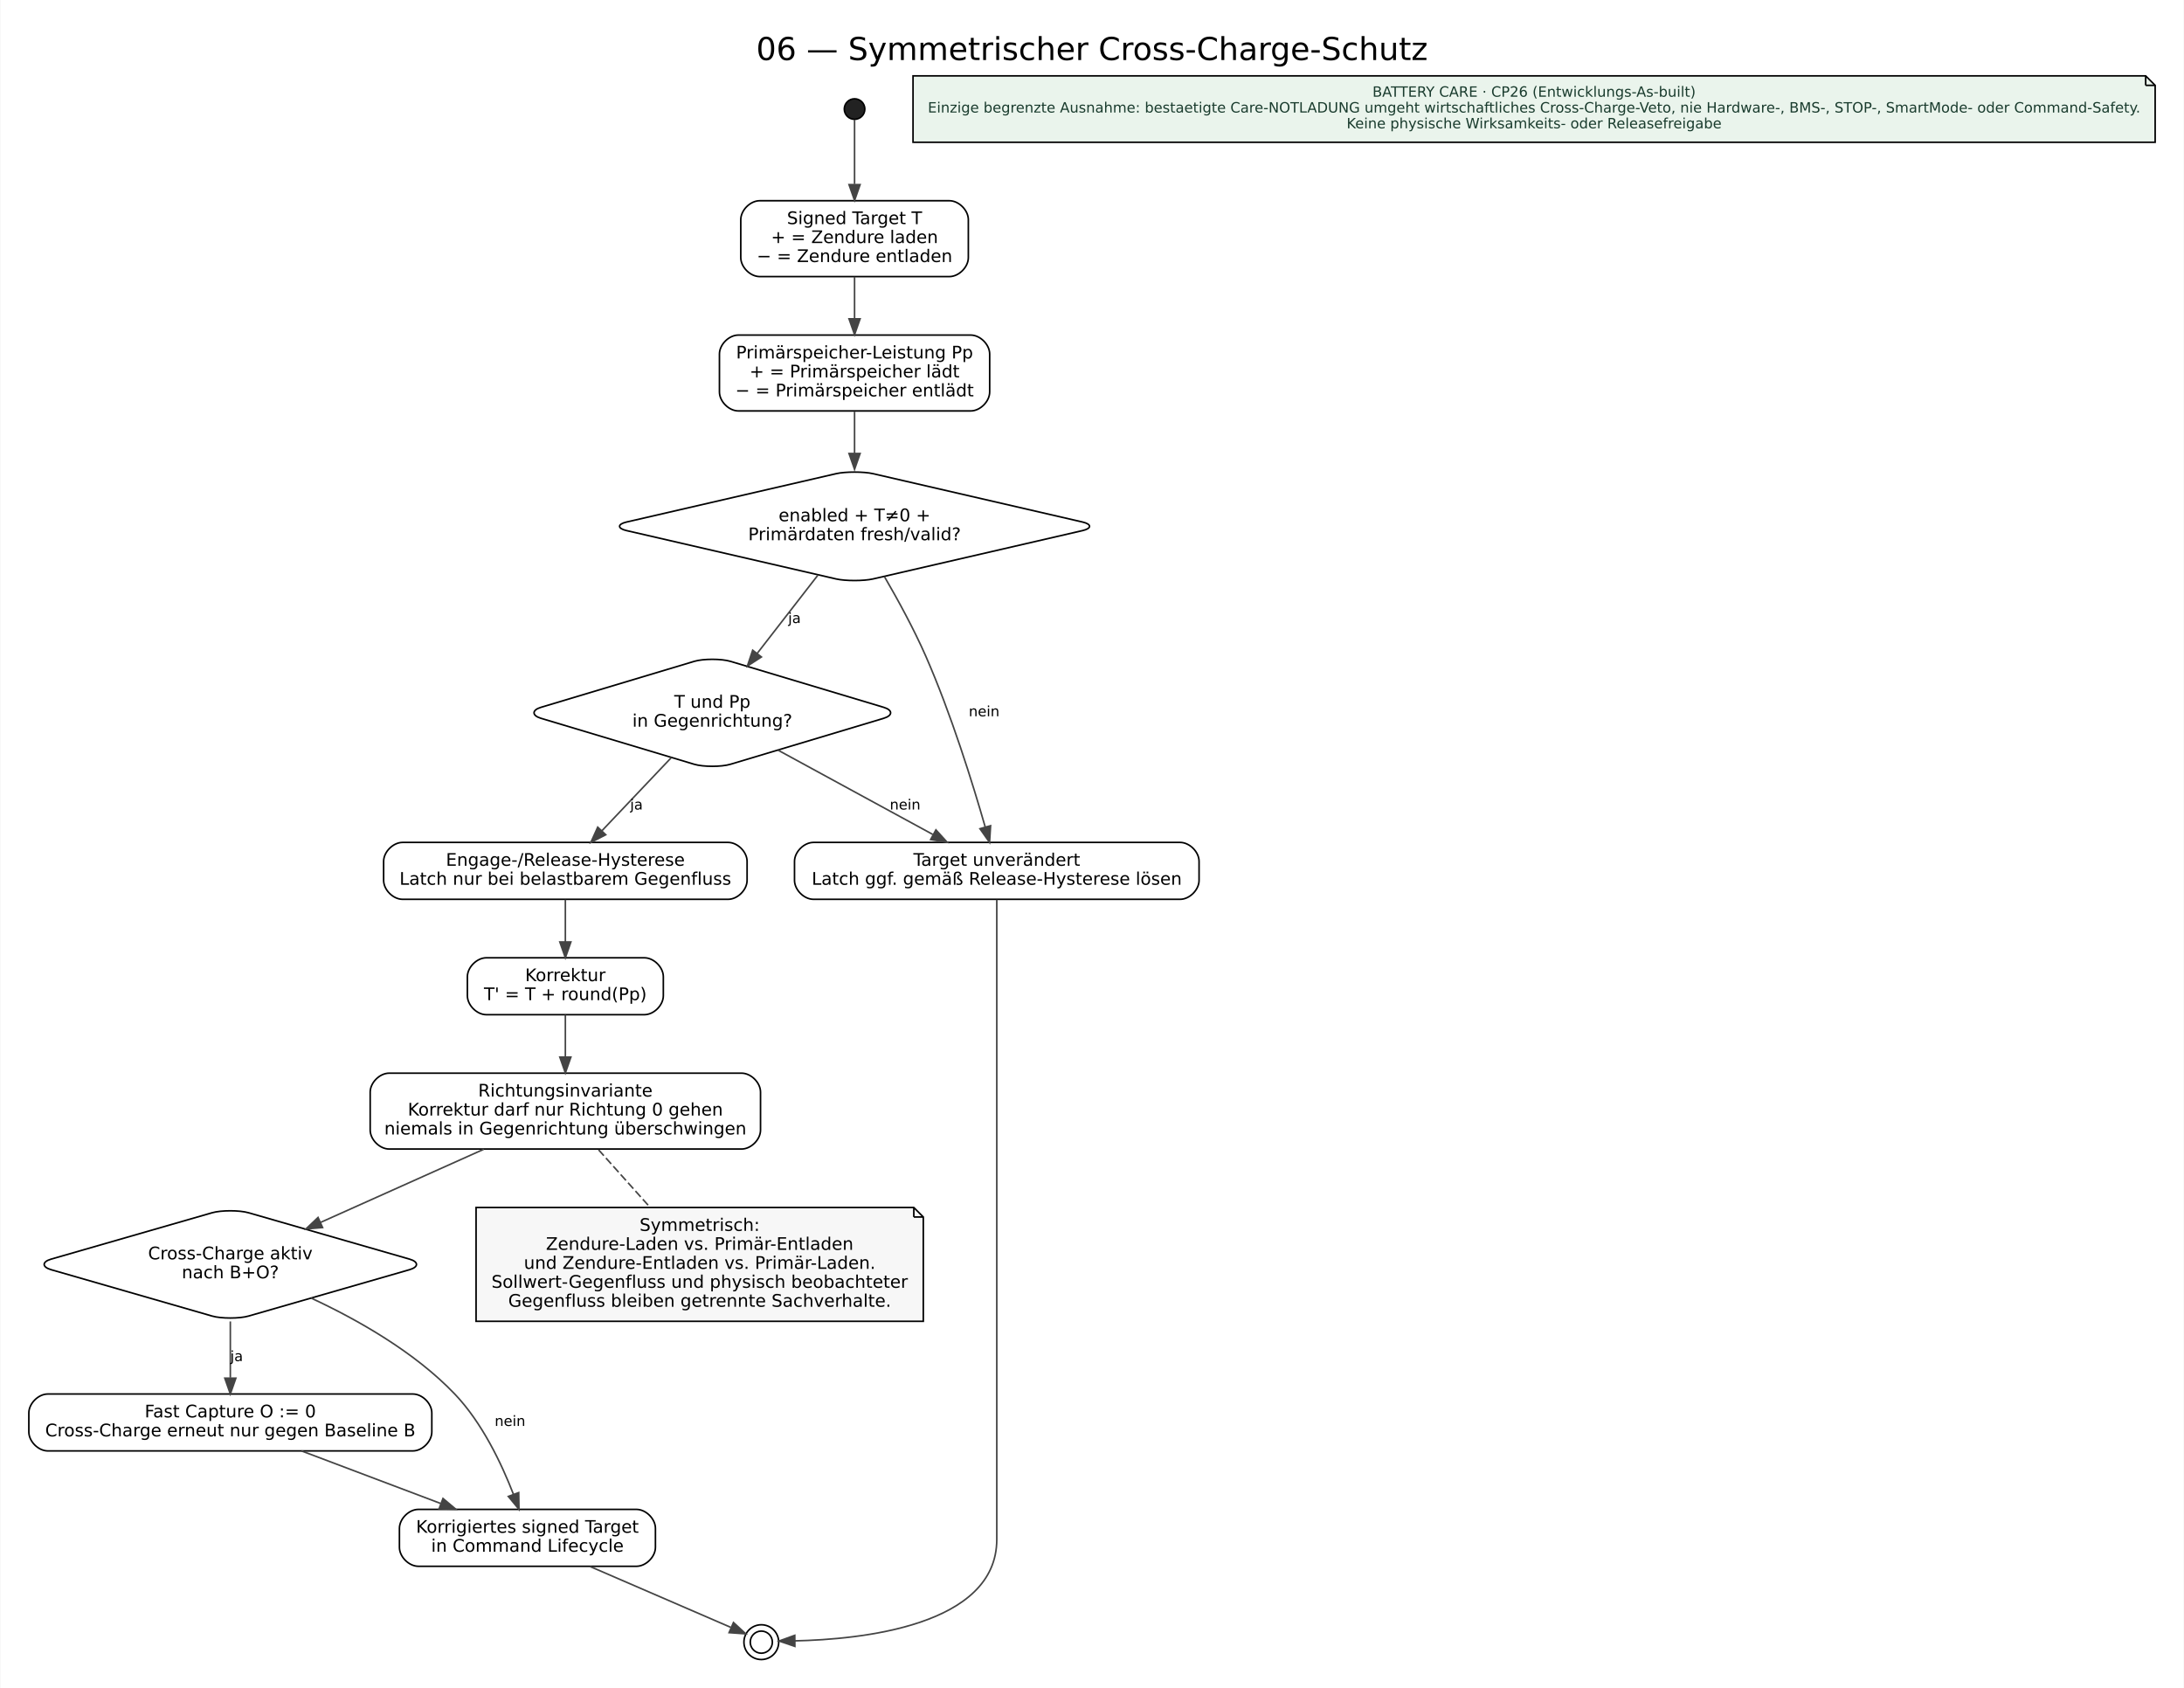
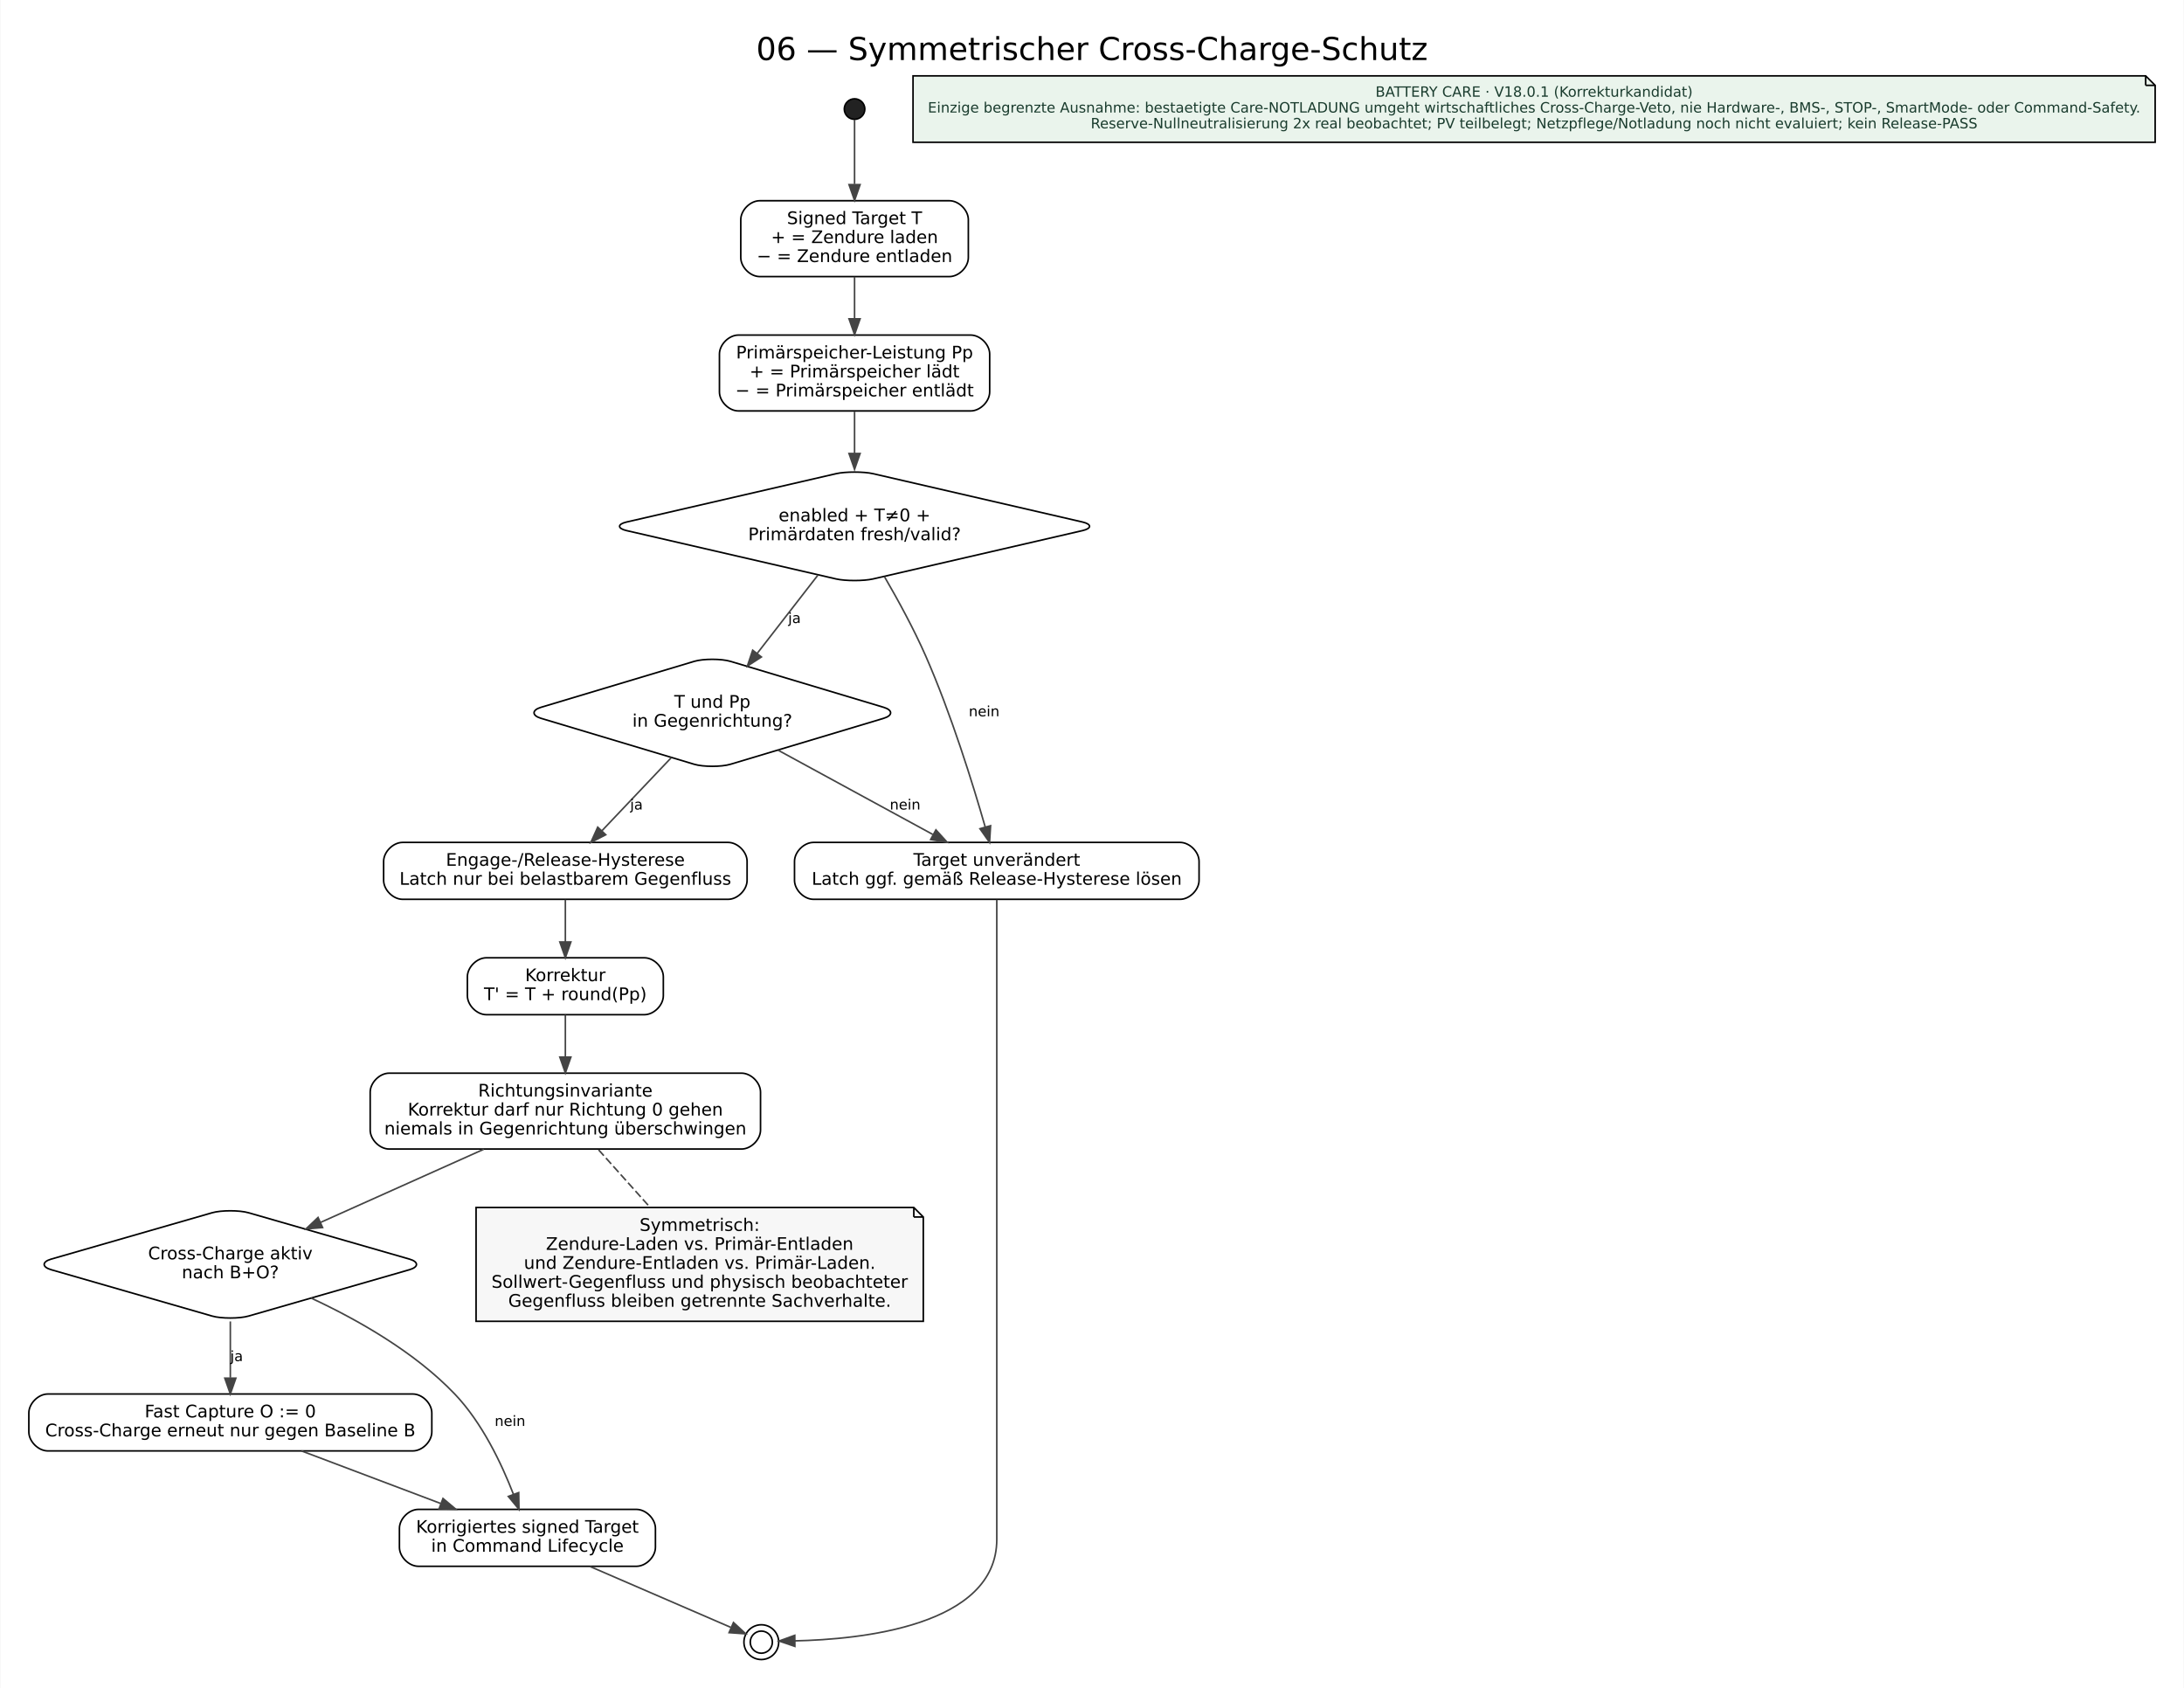
<svg xmlns="http://www.w3.org/2000/svg" width="1382pt" height="1068pt" viewBox="0.00 0.00 1381.50 1068.00">
  <g id="graph0" class="graph" transform="scale(1 1) rotate(0) translate(18 1050)">
    <polygon fill="white" stroke="transparent" points="-18,18 -18,-1050 1363.5,-1050 1363.5,18 -18,18" />
    <text text-anchor="middle" x="672.75" y="-1012" font-family="DejaVu Sans" font-size="20.00">06 — Symmetrischer Cross-Charge-Schutz</text>
    <g id="node1" class="node">
      <ellipse fill="#222222" stroke="black" cx="522.5" cy="-981" rx="6.5" ry="6.5" />
    </g>
    <g id="node2" class="node">
      <path fill="white" stroke="black" d="M582.5,-923C582.5,-923 462.5,-923 462.5,-923 456.5,-923 450.5,-917 450.5,-911 450.5,-911 450.5,-887 450.5,-887 450.5,-881 456.5,-875 462.5,-875 462.5,-875 582.5,-875 582.5,-875 588.5,-875 594.5,-881 594.5,-887 594.5,-887 594.5,-911 594.5,-911 594.5,-917 588.5,-923 582.5,-923" />
      <text text-anchor="middle" x="522.5" y="-908.2" font-family="DejaVu Sans" font-size="11.00">Signed Target T</text>
      <text text-anchor="middle" x="522.5" y="-896.2" font-family="DejaVu Sans" font-size="11.00">+ = Zendure laden</text>
      <text text-anchor="middle" x="522.5" y="-884.2" font-family="DejaVu Sans" font-size="11.00">− = Zendure entladen</text>
    </g>
    <g id="edge1" class="edge">
      <path fill="none" stroke="#444444" d="M522.5,-974.25C522.5,-965.69 522.5,-948.95 522.5,-933.54" />
      <polygon fill="#444444" stroke="#444444" points="526,-933.19 522.5,-923.19 519,-933.19 526,-933.19" />
    </g>
    <g id="node3" class="node">
      <path fill="white" stroke="black" d="M596,-838C596,-838 449,-838 449,-838 443,-838 437,-832 437,-826 437,-826 437,-802 437,-802 437,-796 443,-790 449,-790 449,-790 596,-790 596,-790 602,-790 608,-796 608,-802 608,-802 608,-826 608,-826 608,-832 602,-838 596,-838" />
      <text text-anchor="middle" x="522.5" y="-823.2" font-family="DejaVu Sans" font-size="11.00">Primärspeicher-Leistung Pp</text>
      <text text-anchor="middle" x="522.5" y="-811.2" font-family="DejaVu Sans" font-size="11.00">+ = Primärspeicher lädt</text>
      <text text-anchor="middle" x="522.5" y="-799.2" font-family="DejaVu Sans" font-size="11.00">− = Primärspeicher entlädt</text>
    </g>
    <g id="edge2" class="edge">
      <path fill="none" stroke="#444444" d="M522.5,-874.88C522.5,-866.67 522.5,-857.27 522.5,-848.38" />
      <polygon fill="#444444" stroke="#444444" points="526,-848.28 522.5,-838.28 519,-848.28 526,-848.28" />
    </g>
    <g id="node4" class="node">
      <path fill="white" stroke="black" d="M510.81,-750.3C510.81,-750.3 378.19,-719.7 378.19,-719.7 372.35,-718.35 372.35,-715.65 378.19,-714.3 378.19,-714.3 510.81,-683.7 510.81,-683.7 516.65,-682.35 528.35,-682.35 534.19,-683.7 534.19,-683.7 666.81,-714.3 666.81,-714.3 672.65,-715.65 672.65,-718.35 666.81,-719.7 666.81,-719.7 534.19,-750.3 534.19,-750.3 528.35,-751.65 516.65,-751.65 510.81,-750.3" />
      <text text-anchor="middle" x="522.5" y="-720.2" font-family="DejaVu Sans" font-size="11.00">enabled + T≠0 +</text>
      <text text-anchor="middle" x="522.5" y="-708.2" font-family="DejaVu Sans" font-size="11.00">Primärdaten fresh/valid?</text>
    </g>
    <g id="edge3" class="edge">
      <path fill="none" stroke="#444444" d="M522.5,-789.52C522.5,-781.53 522.5,-772.32 522.5,-763.22" />
      <polygon fill="#444444" stroke="#444444" points="526,-763.06 522.5,-753.06 519,-763.06 526,-763.06" />
    </g>
    <g id="node5" class="node">
      <path fill="white" stroke="black" d="M421.01,-631.55C421.01,-631.55 323.99,-602.45 323.99,-602.45 318.25,-600.72 318.25,-597.28 323.99,-595.55 323.99,-595.55 421.01,-566.45 421.01,-566.45 426.75,-564.72 438.25,-564.72 443.99,-566.45 443.99,-566.45 541.01,-595.55 541.01,-595.55 546.75,-597.28 546.75,-600.72 541.01,-602.45 541.01,-602.45 443.99,-631.55 443.99,-631.55 438.25,-633.28 426.75,-633.28 421.01,-631.55" />
      <text text-anchor="middle" x="432.5" y="-602.2" font-family="DejaVu Sans" font-size="11.00">T und Pp</text>
      <text text-anchor="middle" x="432.5" y="-590.2" font-family="DejaVu Sans" font-size="11.00">in Gegenrichtung?</text>
    </g>
    <g id="edge5" class="edge">
      <path fill="none" stroke="#444444" d="M499.32,-686.13C487.61,-671.04 473.3,-652.59 460.94,-636.65" />
      <polygon fill="#444444" stroke="#444444" points="463.56,-634.33 454.67,-628.57 458.03,-638.62 463.56,-634.33" />
      <text text-anchor="middle" x="484.5" y="-655.8" font-family="DejaVu Sans" font-size="9.00">ja</text>
    </g>
    <g id="node6" class="node">
      <path fill="white" stroke="black" d="M728.5,-517C728.5,-517 496.5,-517 496.5,-517 490.5,-517 484.5,-511 484.5,-505 484.5,-505 484.5,-493 484.5,-493 484.5,-487 490.5,-481 496.5,-481 496.5,-481 728.5,-481 728.5,-481 734.5,-481 740.5,-487 740.5,-493 740.5,-493 740.5,-505 740.5,-505 740.5,-511 734.5,-517 728.5,-517" />
      <text text-anchor="middle" x="612.5" y="-502.2" font-family="DejaVu Sans" font-size="11.00">Target unverändert</text>
      <text text-anchor="middle" x="612.5" y="-490.2" font-family="DejaVu Sans" font-size="11.00">Latch ggf. gemäß Release-Hysterese lösen</text>
    </g>
    <g id="edge4" class="edge">
      <path fill="none" stroke="#444444" d="M541.41,-685.15C550.04,-670.31 559.99,-652.08 567.5,-635 583.55,-598.5 597.25,-554.37 605.18,-526.74" />
      <polygon fill="#444444" stroke="#444444" points="608.58,-527.58 607.93,-517 601.84,-525.67 608.58,-527.58" />
      <text text-anchor="middle" x="604.5" y="-596.8" font-family="DejaVu Sans" font-size="9.00">nein</text>
    </g>
    <g id="edge6" class="edge">
      <path fill="none" stroke="#444444" d="M474.25,-575.27C503.67,-559.25 542.87,-537.91 572.01,-522.04" />
      <polygon fill="#444444" stroke="#444444" points="573.99,-524.95 581.09,-517.1 570.64,-518.81 573.99,-524.95" />
      <text text-anchor="middle" x="554.5" y="-537.8" font-family="DejaVu Sans" font-size="9.00">nein</text>
    </g>
    <g id="node7" class="node">
      <path fill="white" stroke="black" d="M442.5,-517C442.5,-517 236.5,-517 236.5,-517 230.5,-517 224.5,-511 224.5,-505 224.5,-505 224.5,-493 224.5,-493 224.5,-487 230.5,-481 236.5,-481 236.5,-481 442.5,-481 442.5,-481 448.5,-481 454.5,-487 454.5,-493 454.5,-493 454.5,-505 454.5,-505 454.5,-511 448.5,-517 442.5,-517" />
      <text text-anchor="middle" x="339.5" y="-502.2" font-family="DejaVu Sans" font-size="11.00">Engage-/Release-Hysterese</text>
      <text text-anchor="middle" x="339.5" y="-490.2" font-family="DejaVu Sans" font-size="11.00">Latch nur bei belastbarem Gegenfluss</text>
    </g>
    <g id="edge7" class="edge">
      <path fill="none" stroke="#444444" d="M406.59,-570.7C392.81,-556.17 376,-538.46 362.65,-524.39" />
      <polygon fill="#444444" stroke="#444444" points="365.06,-521.84 355.63,-517 359.98,-526.66 365.06,-521.84" />
      <text text-anchor="middle" x="384.5" y="-537.8" font-family="DejaVu Sans" font-size="9.00">ja</text>
    </g>
    <g id="node13" class="node">
      <ellipse fill="white" stroke="black" cx="463.5" cy="-11" rx="7" ry="7" />
      <ellipse fill="none" stroke="black" cx="463.5" cy="-11" rx="11" ry="11" />
    </g>
    <g id="edge14" class="edge">
      <path fill="none" stroke="#444444" d="M612.5,-480.78C612.5,-466.41 612.5,-445.37 612.5,-427 612.5,-427 612.5,-427 612.5,-76 612.5,-21.07 525.95,-12.69 484.78,-11.82" />
      <polygon fill="#444444" stroke="#444444" points="484.73,-8.32 474.7,-11.73 484.67,-15.32 484.73,-8.32" />
    </g>
    <g id="node8" class="node">
      <path fill="white" stroke="black" d="M389.5,-444C389.5,-444 289.5,-444 289.5,-444 283.5,-444 277.5,-438 277.5,-432 277.5,-432 277.5,-420 277.5,-420 277.5,-414 283.5,-408 289.5,-408 289.5,-408 389.5,-408 389.5,-408 395.5,-408 401.5,-414 401.5,-420 401.5,-420 401.5,-432 401.5,-432 401.5,-438 395.5,-444 389.5,-444" />
      <text text-anchor="middle" x="339.5" y="-429.2" font-family="DejaVu Sans" font-size="11.00">Korrektur</text>
      <text text-anchor="middle" x="339.5" y="-417.2" font-family="DejaVu Sans" font-size="11.00">T' = T + round(Pp)</text>
    </g>
    <g id="edge8" class="edge">
      <path fill="none" stroke="#444444" d="M339.5,-480.81C339.5,-472.79 339.5,-463.05 339.5,-454.07" />
      <polygon fill="#444444" stroke="#444444" points="343,-454.03 339.5,-444.03 336,-454.03 343,-454.03" />
    </g>
    <g id="node9" class="node">
      <path fill="white" stroke="black" d="M451,-371C451,-371 228,-371 228,-371 222,-371 216,-365 216,-359 216,-359 216,-335 216,-335 216,-329 222,-323 228,-323 228,-323 451,-323 451,-323 457,-323 463,-329 463,-335 463,-335 463,-359 463,-359 463,-365 457,-371 451,-371" />
      <text text-anchor="middle" x="339.5" y="-356.2" font-family="DejaVu Sans" font-size="11.00">Richtungsinvariante</text>
      <text text-anchor="middle" x="339.5" y="-344.2" font-family="DejaVu Sans" font-size="11.00">Korrektur darf nur Richtung 0 gehen</text>
      <text text-anchor="middle" x="339.5" y="-332.2" font-family="DejaVu Sans" font-size="11.00">niemals in Gegenrichtung überschwingen</text>
    </g>
    <g id="edge9" class="edge">
      <path fill="none" stroke="#444444" d="M339.5,-407.91C339.5,-400.06 339.5,-390.46 339.5,-381.27" />
      <polygon fill="#444444" stroke="#444444" points="343,-381.17 339.5,-371.17 336,-381.17 343,-381.17" />
    </g>
    <g id="node10" class="node">
      <path fill="white" stroke="black" d="M115.97,-282.68C115.97,-282.68 14.03,-253.32 14.03,-253.32 8.27,-251.66 8.27,-248.34 14.03,-246.68 14.03,-246.68 115.97,-217.32 115.97,-217.32 121.73,-215.66 133.27,-215.66 139.03,-217.32 139.03,-217.32 240.97,-246.68 240.97,-246.68 246.73,-248.34 246.73,-251.66 240.97,-253.32 240.97,-253.32 139.03,-282.68 139.03,-282.68 133.27,-284.34 121.73,-284.34 115.97,-282.68" />
      <text text-anchor="middle" x="127.5" y="-253.2" font-family="DejaVu Sans" font-size="11.00">Cross-Charge aktiv</text>
      <text text-anchor="middle" x="127.5" y="-241.2" font-family="DejaVu Sans" font-size="11.00">nach B+O?</text>
    </g>
    <g id="edge10" class="edge">
      <path fill="none" stroke="#444444" d="M287.91,-322.88C256.68,-308.89 216.79,-291.01 184.61,-276.59" />
      <polygon fill="#444444" stroke="#444444" points="185.88,-273.32 175.32,-272.43 183.01,-279.71 185.88,-273.32" />
    </g>
    <g id="node14" class="node">
      <polygon fill="#f7f7f7" stroke="black" points="560,-286 283,-286 283,-214 566,-214 566,-280 560,-286" />
      <polyline fill="none" stroke="black" points="560,-286 560,-280 " />
      <polyline fill="none" stroke="black" points="566,-280 560,-280 " />
      <text text-anchor="middle" x="424.5" y="-271.2" font-family="DejaVu Sans" font-size="11.00">Symmetrisch:</text>
      <text text-anchor="middle" x="424.5" y="-259.2" font-family="DejaVu Sans" font-size="11.00">Zendure-Laden vs. Primär-Entladen</text>
      <text text-anchor="middle" x="424.5" y="-247.2" font-family="DejaVu Sans" font-size="11.00">und Zendure-Entladen vs. Primär-Laden.</text>
      <text text-anchor="middle" x="424.5" y="-235.2" font-family="DejaVu Sans" font-size="11.00">Sollwert-Gegenfluss und physisch beobachteter</text>
      <text text-anchor="middle" x="424.5" y="-223.2" font-family="DejaVu Sans" font-size="11.00">Gegenfluss bleiben getrennte Sachverhalte.</text>
    </g>
    <g id="edge16" class="edge">
      <path fill="none" stroke="#444444" stroke-dasharray="5,2" d="M360.51,-322.52C370.34,-311.53 382.26,-298.21 393.13,-286.06" />
    </g>
    <g id="node11" class="node">
      <path fill="white" stroke="black" d="M243,-168C243,-168 12,-168 12,-168 6,-168 0,-162 0,-156 0,-156 0,-144 0,-144 0,-138 6,-132 12,-132 12,-132 243,-132 243,-132 249,-132 255,-138 255,-144 255,-144 255,-156 255,-156 255,-162 249,-168 243,-168" />
      <text text-anchor="middle" x="127.5" y="-153.2" font-family="DejaVu Sans" font-size="11.00">Fast Capture O := 0</text>
      <text text-anchor="middle" x="127.5" y="-141.2" font-family="DejaVu Sans" font-size="11.00">Cross-Charge erneut nur gegen Baseline B</text>
    </g>
    <g id="edge11" class="edge">
      <path fill="none" stroke="#444444" d="M127.5,-213.9C127.5,-202.2 127.5,-189.35 127.5,-178.33" />
      <polygon fill="#444444" stroke="#444444" points="131,-178.03 127.5,-168.03 124,-178.03 131,-178.03" />
      <text text-anchor="middle" x="131.5" y="-188.8" font-family="DejaVu Sans" font-size="9.00">ja</text>
    </g>
    <g id="node12" class="node">
      <path fill="white" stroke="black" d="M384.5,-95C384.5,-95 246.5,-95 246.5,-95 240.5,-95 234.5,-89 234.5,-83 234.5,-83 234.5,-71 234.5,-71 234.5,-65 240.5,-59 246.5,-59 246.5,-59 384.5,-59 384.5,-59 390.5,-59 396.5,-65 396.5,-71 396.5,-71 396.5,-83 396.5,-83 396.5,-89 390.5,-95 384.5,-95" />
      <text text-anchor="middle" x="315.5" y="-80.2" font-family="DejaVu Sans" font-size="11.00">Korrigiertes signed Target</text>
      <text text-anchor="middle" x="315.5" y="-68.2" font-family="DejaVu Sans" font-size="11.00">in Command Lifecycle</text>
    </g>
    <g id="edge12" class="edge">
      <path fill="none" stroke="#444444" d="M178.66,-228.68C208.07,-214.99 244.11,-194.58 269.5,-168 286.84,-149.85 299.16,-123.88 306.67,-104.49" />
      <polygon fill="#444444" stroke="#444444" points="309.98,-105.63 310.15,-95.04 303.41,-103.21 309.98,-105.63" />
      <text text-anchor="middle" x="304.5" y="-147.8" font-family="DejaVu Sans" font-size="9.00">nein</text>
    </g>
    <g id="edge13" class="edge">
      <path fill="none" stroke="#444444" d="M172.53,-131.99C198.96,-122.01 232.56,-109.32 260.54,-98.76" />
      <polygon fill="#444444" stroke="#444444" points="262.07,-101.92 270.19,-95.11 259.59,-95.37 262.07,-101.92" />
    </g>
    <g id="edge15" class="edge">
      <path fill="none" stroke="#444444" d="M355.16,-58.85C383.99,-46.38 421.75,-30.05 444.23,-20.33" />
      <polygon fill="#444444" stroke="#444444" points="445.88,-23.43 453.67,-16.25 443.1,-17.01 445.88,-23.43" />
    </g>
    <g id="node15" class="node">
      <polygon fill="#eaf4ec" stroke="black" points="1339.5,-1002 559.5,-1002 559.5,-960 1345.5,-960 1345.5,-996 1339.5,-1002" />
      <polyline fill="none" stroke="black" points="1339.5,-1002 1339.5,-996 " />
      <polyline fill="none" stroke="black" points="1345.5,-996 1339.5,-996 " />
-       <text text-anchor="middle" x="952.5" y="-988.8" font-family="DejaVu Sans" font-size="9.00" fill="#193b2d">BATTERY CARE · CP26 (Entwicklungs-As-built)</text>
+       <text text-anchor="middle" x="952.5" y="-988.8" font-family="DejaVu Sans" font-size="9.00" fill="#193b2d">BATTERY CARE · V18.0.1 (Korrekturkandidat)</text>
      <text text-anchor="middle" x="952.5" y="-978.8" font-family="DejaVu Sans" font-size="9.00" fill="#193b2d">Einzige begrenzte Ausnahme: bestaetigte Care-NOTLADUNG umgeht wirtschaftliches Cross-Charge-Veto, nie Hardware-, BMS-, STOP-, SmartMode- oder Command-Safety.</text>
-       <text text-anchor="middle" x="952.5" y="-968.8" font-family="DejaVu Sans" font-size="9.00" fill="#193b2d">Keine physische Wirksamkeits- oder Releasefreigabe</text>
+       <text text-anchor="middle" x="952.5" y="-968.8" font-family="DejaVu Sans" font-size="9.00" fill="#193b2d">Reserve-Nullneutralisierung 2x real beobachtet; PV teilbelegt; Netzpflege/Notladung noch nicht evaluiert; kein Release-PASS</text>
    </g>
  </g>
</svg>
